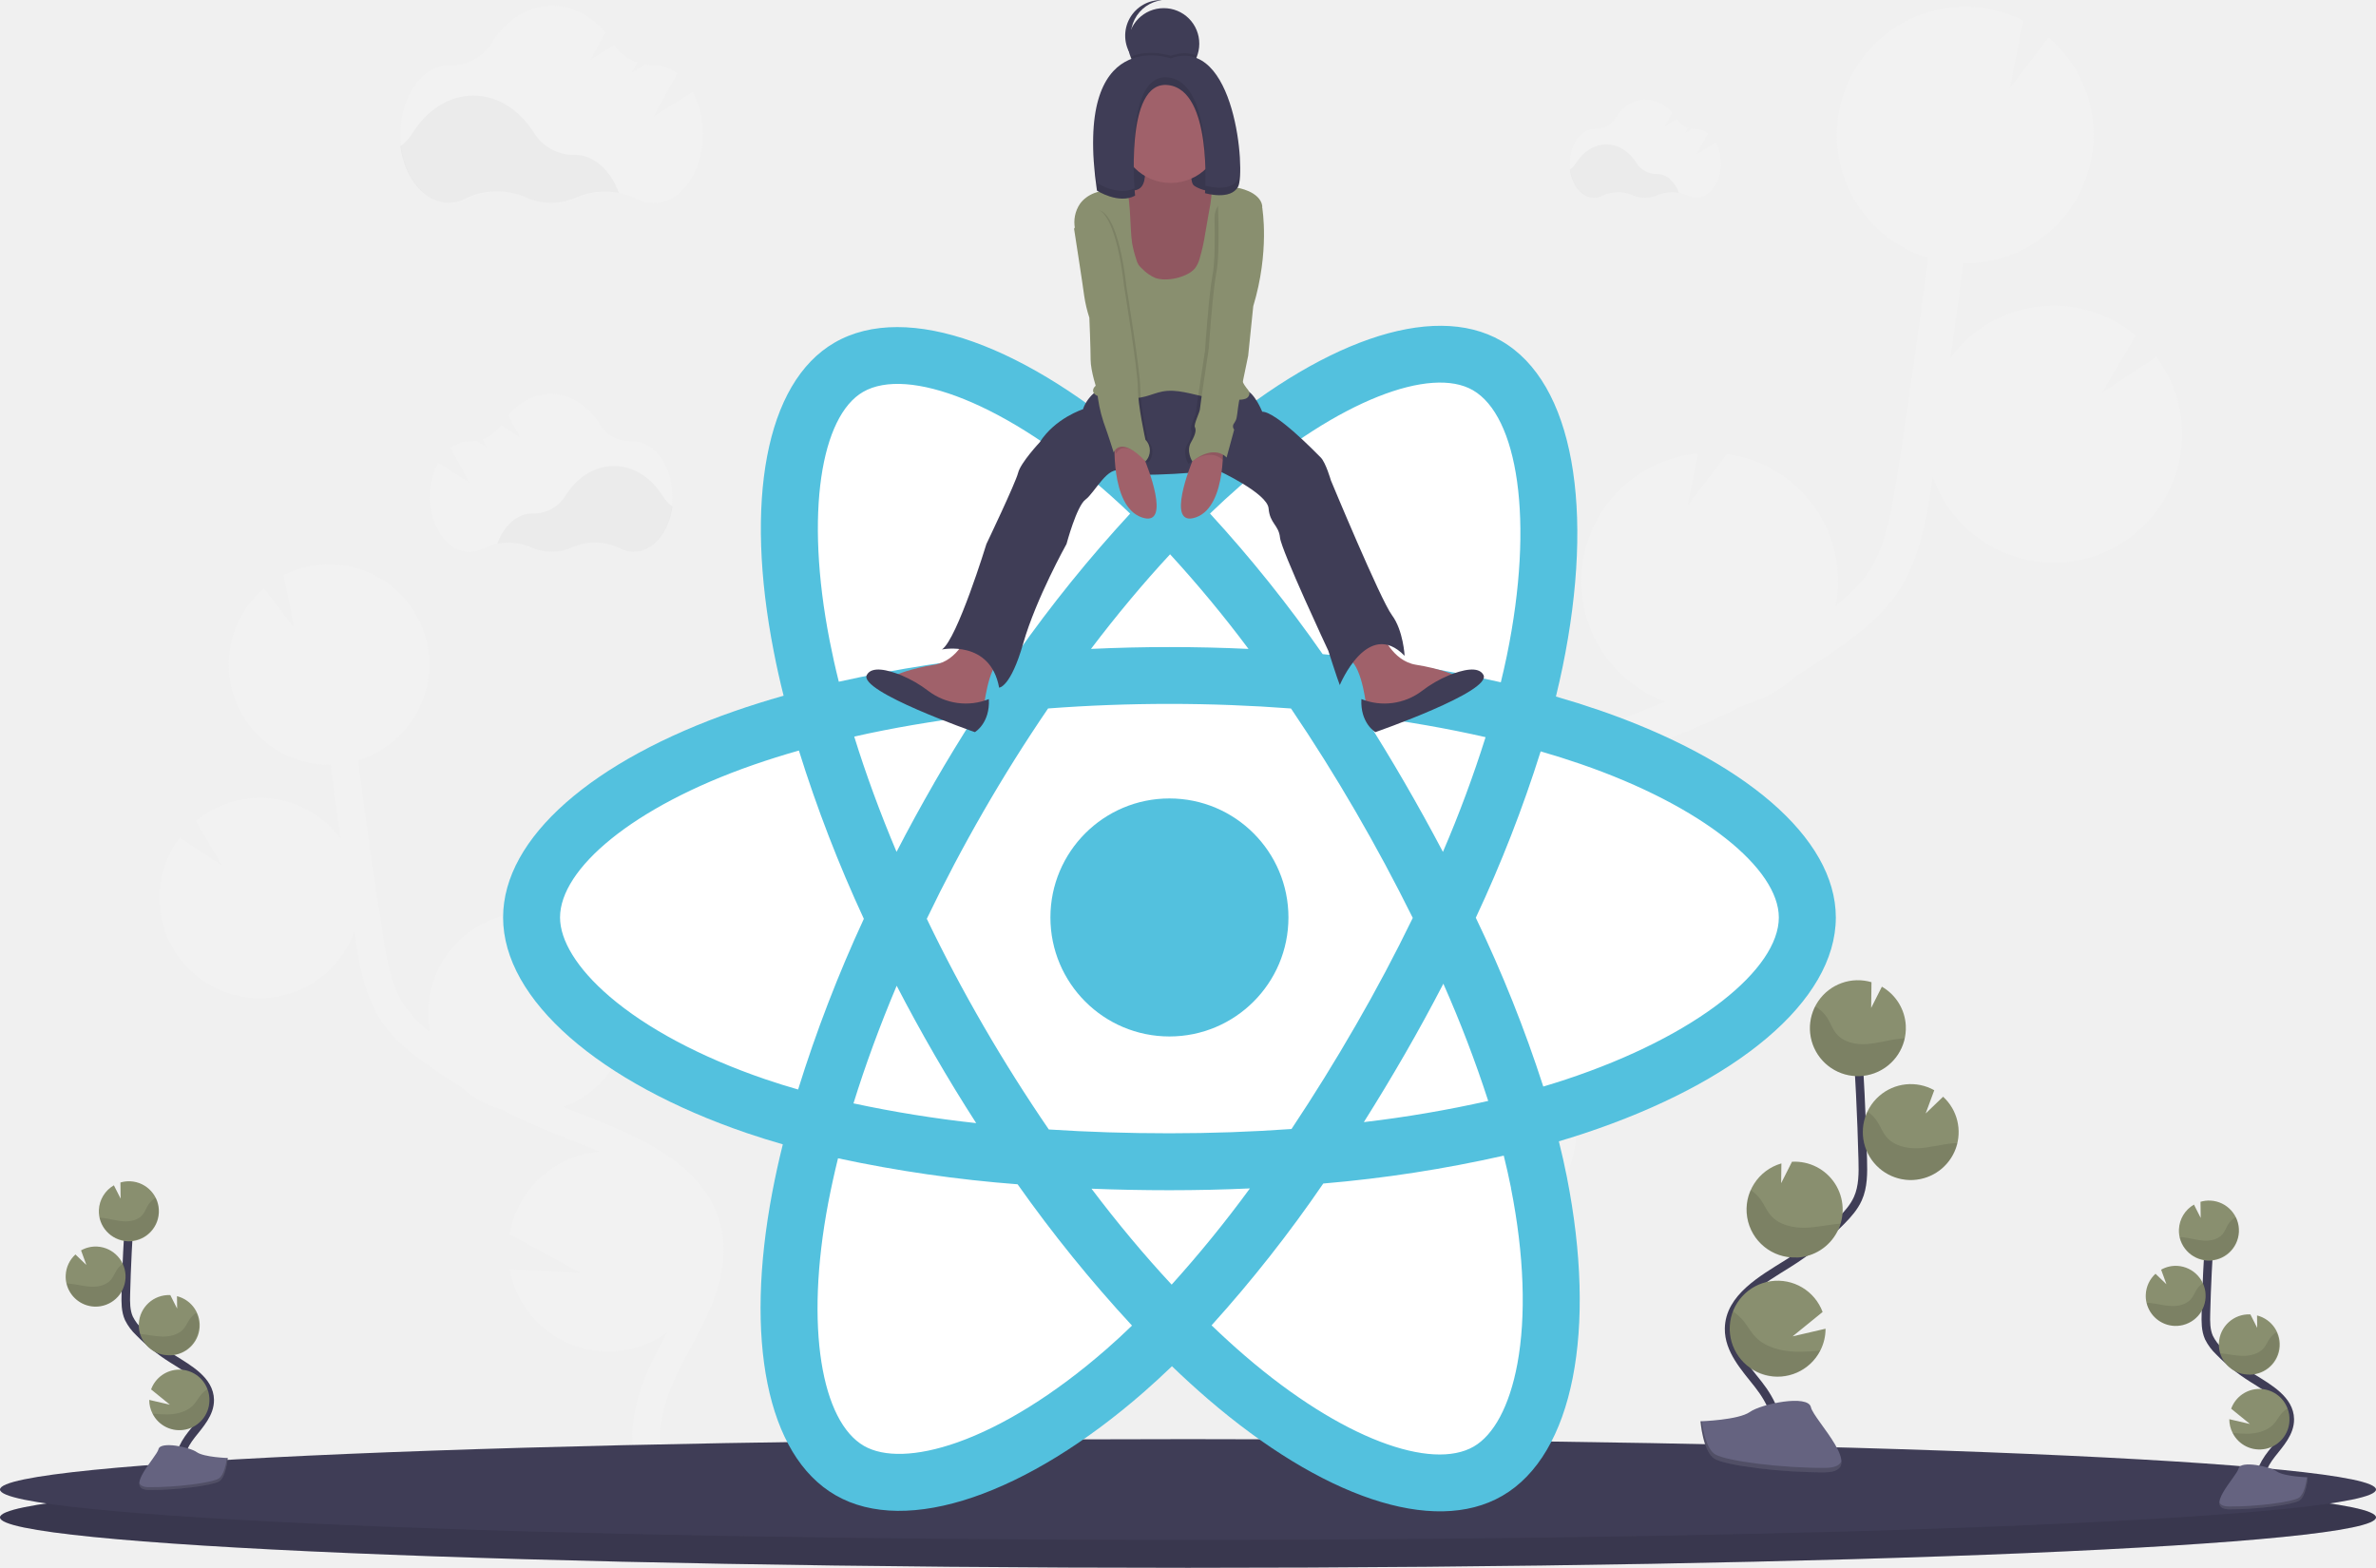
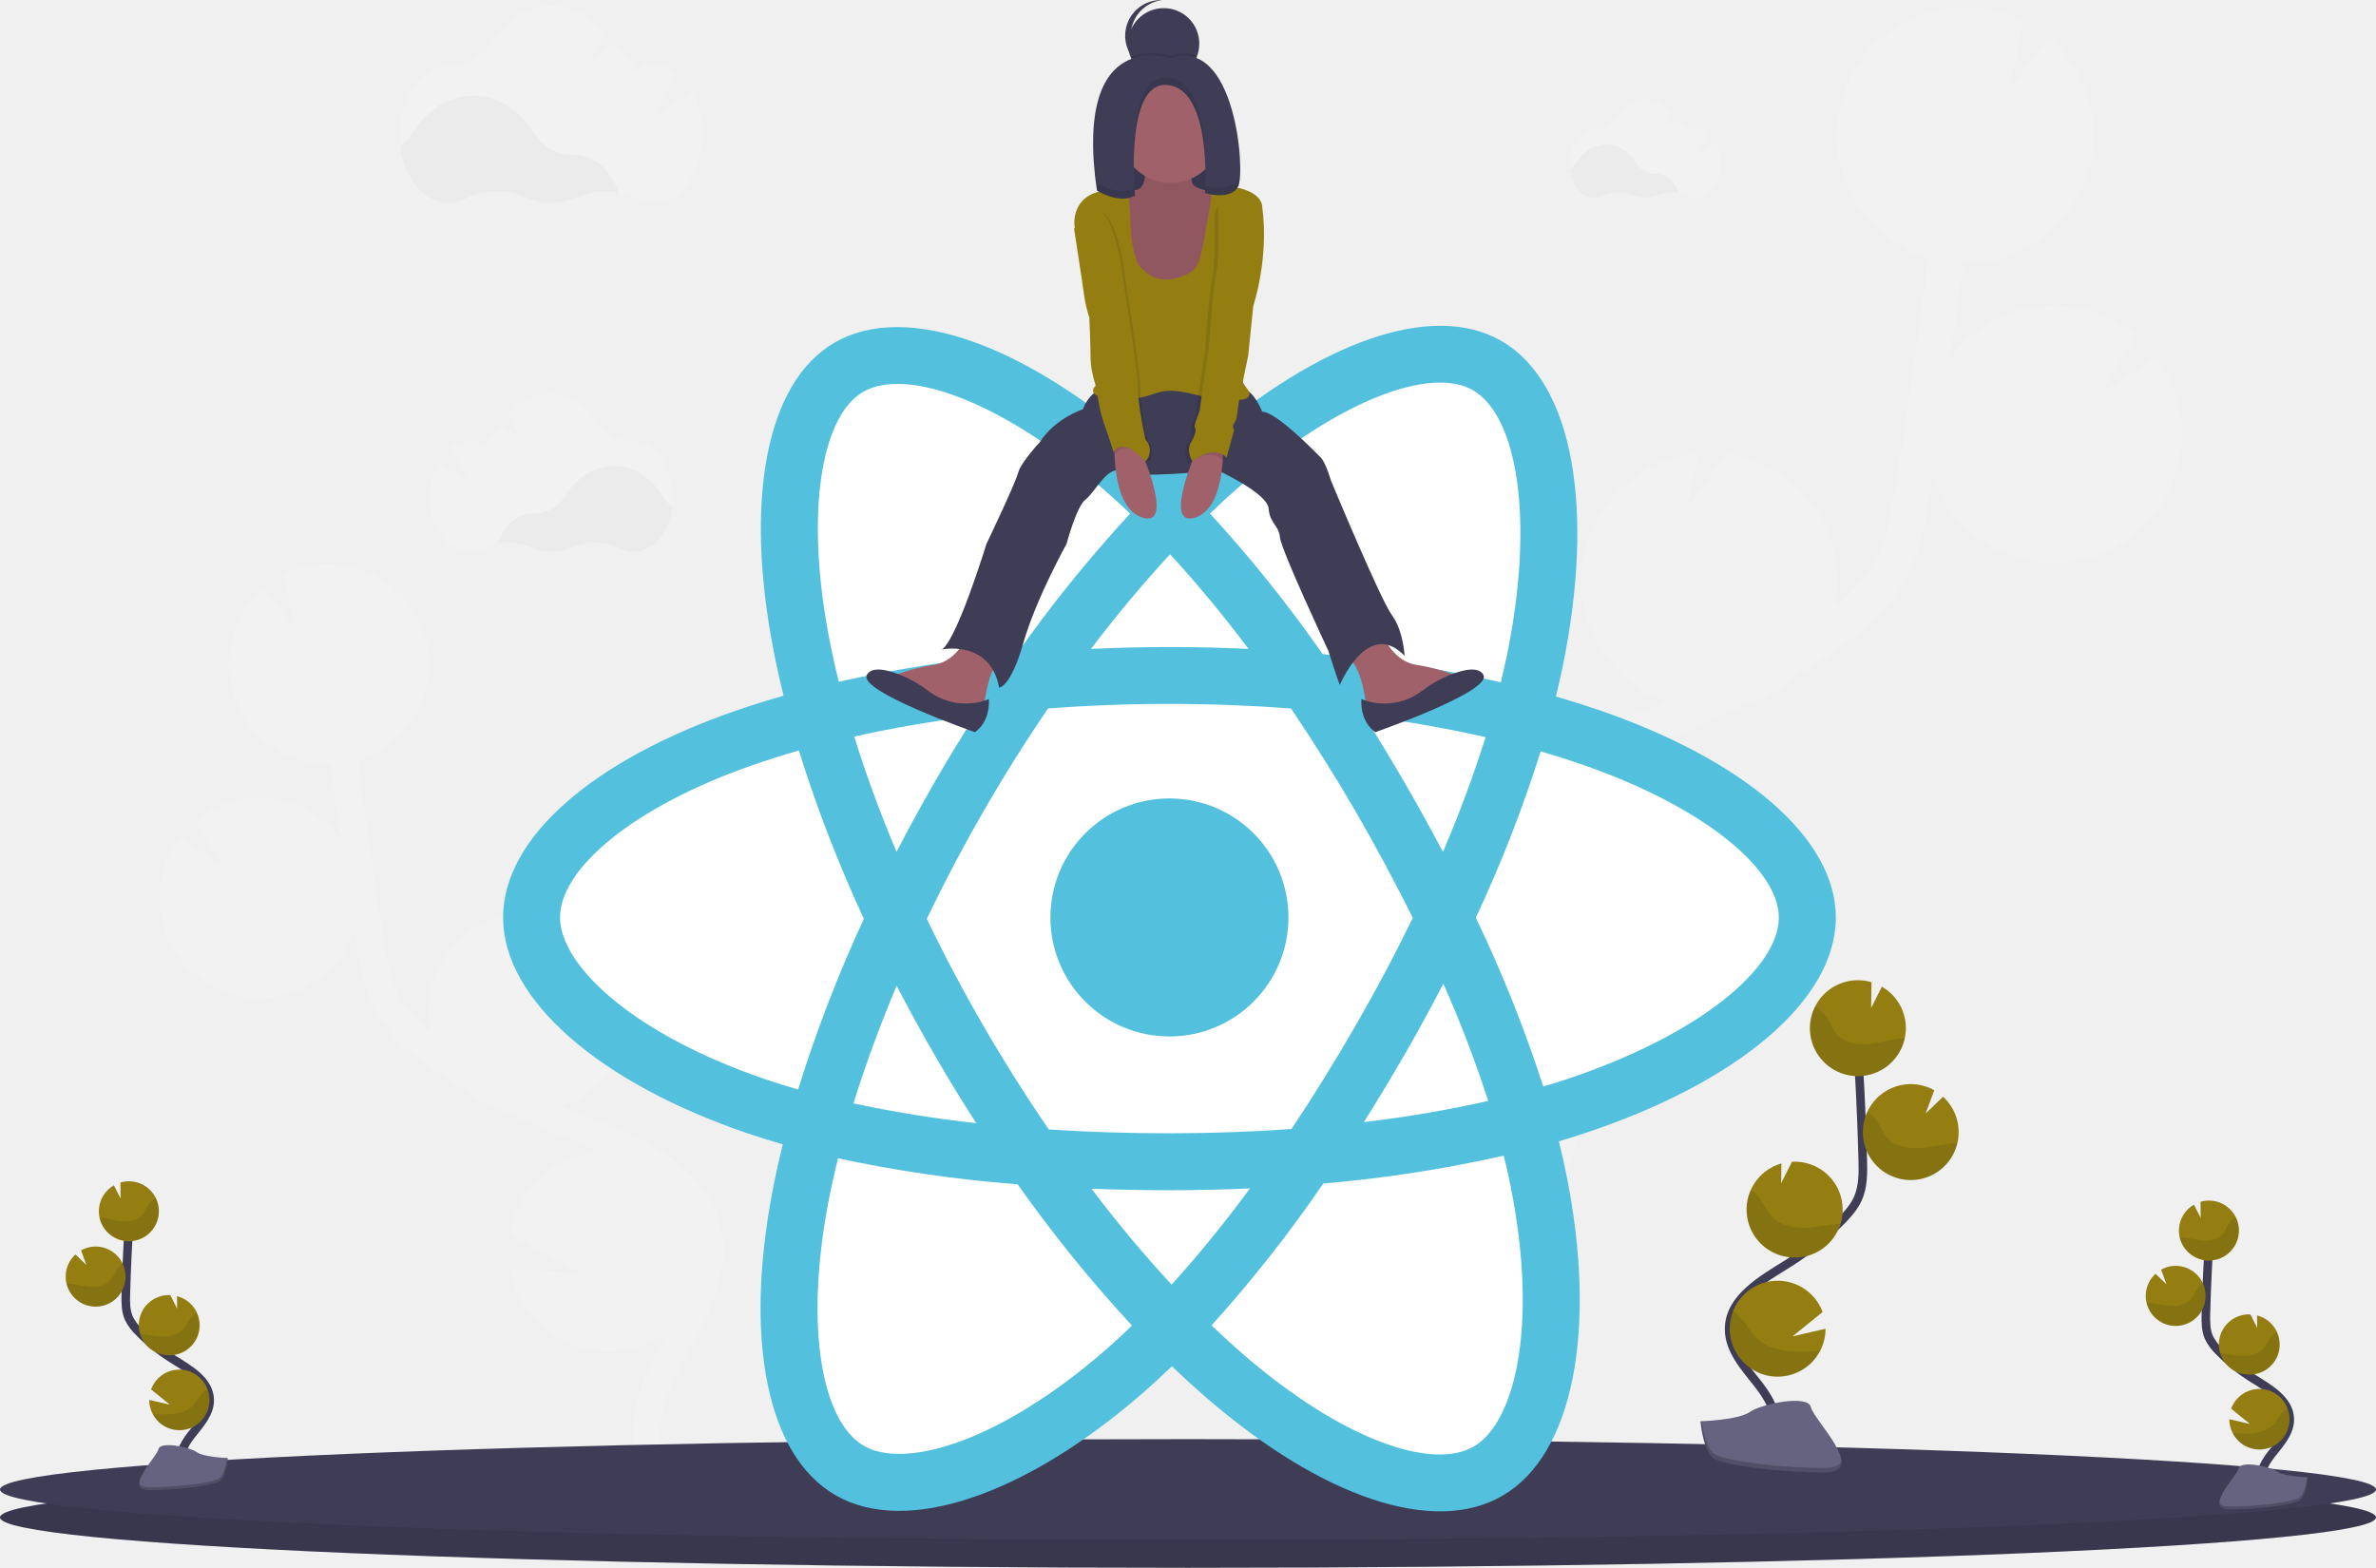
<svg xmlns="http://www.w3.org/2000/svg" data-name="Layer 1" width="1108" height="731.18" viewBox="0 0 1108 731.18">
  <path d="M767.68 330.79l6.89-2.7c.66-.26 1.31-.54 2-.81a59.85 59.85 0 0115.28-115.77l-4.8 24.2 18.22-23.92h.16a59.87 59.87 0 0151.16 67.45c-.15 1.13-.39 2.23-.6 3.34 5.61-4.43 10.87-9.32 14.81-15 8-11.54 10.71-25.76 13.47-43.17 5.47-34.48 10.4-69.34 14.84-104.18a59.83 59.83 0 01-42-65.36c.25-1.82.6-3.59 1-5.34.1-.44.2-.88.31-1.31.43-1.69.91-3.35 1.47-5 .09-.27.21-.52.3-.78.5-1.37 1-2.72 1.65-4 .22-.5.44-1 .67-1.47a57.69 57.69 0 012.22-4.19c.27-.45.56-.88.83-1.33.62-1 1.27-2 1.94-2.93.36-.5.71-1 1.08-1.49l.27-.39a59.81 59.81 0 0174.64-17l-6.24 31.49 18-23.64a59.5 59.5 0 0116.32 68.62h.07c-.17.4-.38.78-.55 1.18-.33.74-.67 1.47-1 2.2-.46.93-1 1.84-1.45 2.74-.38.68-.75 1.36-1.16 2-.59 1-1.23 1.9-1.87 2.83-.38.54-.73 1.1-1.12 1.63-1 1.39-2.12 2.72-3.26 4-.4.45-.83.86-1.25 1.3-.81.86-1.62 1.71-2.48 2.52-.53.5-1.09 1-1.64 1.46-.79.7-1.6 1.38-2.43 2-.59.47-1.19.92-1.79 1.36a77.101 77.101 0 01-4.45 2.96c-1 .61-2.05 1.17-3.1 1.72-.53.27-1 .57-1.59.83-1.58.77-3.2 1.48-4.85 2.11-.31.12-.64.21-.95.32-1.38.5-2.77 1-4.18 1.35-.61.17-1.23.31-1.85.46-1.15.28-2.31.54-3.48.76q-1 .18-2.07.33c-1.15.17-2.31.3-3.48.4-.69.06-1.37.12-2.07.16-1.26.06-2.53.07-3.8.06a2.08 2.08 0 00-.25 0q-2.82 22-5.92 44a59.82 59.82 0 0186.4-10.32l-15.68 26.58 25.21-16.59a59.68 59.68 0 0111.5 44.16 58.76 58.76 0 01-4.5 15.94 59.83 59.83 0 01-111.19-4c-.23 1.48-.45 3-.68 4.46-2.44 15.35-5.47 34.46-16.23 50-7.29 10.56-17.33 18.36-27.09 25.22q-9.52 6.7-19.48 12.77a59.85 59.85 0 01-24.53 13.74q-16 8.19-32.69 14.81l-6.95 2.72c-6.25 2.44-12.65 4.94-19 7.6 1 .09 2 .17 3 .3a59.9 59.9 0 0150.86 49.05l-42.31 23.11 42.18-1.89A59.16 59.16 0 01797 450.13a59.87 59.87 0 01-82.7 11.74l2.1 3.91c1.4 2.58 2.78 5.15 4.12 7.7 18.33 34.74 19.66 64.74 3.75 84.49l-13-10.45c15.49-19.22 3.2-49.77-5.5-66.27-1.32-2.5-2.68-5-4-7.56-11.77-21.83-25.12-46.57-19.77-72.9 8-39.7 51.05-56.5 85.68-70zM269.6 519.01l-5.38-2.11c-.52-.2-1-.43-1.54-.63a46.75 46.75 0 00-11.94-90.42l3.75 18.9-14.22-18.68h-.13a46.76 46.76 0 00-40 52.68c.12.89.31 1.74.47 2.61a55.84 55.84 0 01-11.56-11.73c-6.23-9-8.37-20.12-10.53-33.71-4.23-26.93-8.07-54.15-11.52-81.33a46.72 46.72 0 0032.77-51.05c-.2-1.42-.47-2.8-.79-4.17l-.24-1a48.36 48.36 0 00-1.15-3.88c-.07-.21-.16-.41-.24-.61a48.24 48.24 0 00-1.28-3.15c-.18-.38-.35-.77-.53-1.15-.54-1.11-1.11-2.2-1.73-3.26-.21-.36-.44-.7-.65-1-.49-.78-1-1.55-1.52-2.29-.28-.39-.55-.79-.84-1.17l-.21-.3a46.76 46.76 0 00-58.29-13.32l4.88 24.6-14.07-18.46a46.48 46.48 0 00-12.75 53.59h-.05c.13.31.29.61.43.92.26.58.52 1.15.8 1.72q.54 1.08 1.14 2.13c.29.54.58 1.07.9 1.59.46.75 1 1.48 1.46 2.21.3.42.57.86.88 1.27.8 1.08 1.65 2.12 2.54 3.13.31.35.65.67 1 1 .63.67 1.27 1.33 1.94 2 .41.4.85.77 1.28 1.14q.93.83 1.89 1.59c.46.36.93.71 1.4 1.06.68.49 1.37 1 2.06 1.41.47.31.94.61 1.42.9.79.48 1.6.91 2.42 1.34.42.22.82.45 1.24.66 1.24.6 2.5 1.15 3.79 1.64.24.1.5.16.74.25 1.07.39 2.16.75 3.27 1.06.47.13 1 .24 1.44.35.9.22 1.8.43 2.72.6l1.61.26c.9.13 1.81.23 2.72.31.54.05 1.07.09 1.62.12 1 .05 2 .06 3 .05h.19q2.2 17.22 4.62 34.41a46.71 46.71 0 00-67.48-8.14l12.14 20.64-19.68-12.95a46.57 46.57 0 00-9 34.49 45.8 45.8 0 003.53 12.46 46.73 46.73 0 0086.84-3.12c.18 1.15.35 2.32.53 3.48 1.9 12 4.27 26.92 12.67 39.08 5.7 8.24 13.54 14.33 21.16 19.69q7.44 5.24 15.21 10a46.88 46.88 0 0019.16 10.74c8.32 4.26 16.84 8.14 25.54 11.56l5.42 2.13c4.88 1.9 9.88 3.85 14.81 5.93-.78.07-1.57.13-2.36.24a46.77 46.77 0 00-39.72 38.27l33 18-32.94-1.47a46.78 46.78 0 0073.57 29.2c-.55 1-1.09 2-1.64 3.05-1.09 2-2.17 4-3.22 6-14.31 27.13-15.35 50.57-2.92 66l10.13-8.16c-12.1-15-2.5-38.87 4.3-51.76 1-1.95 2.09-3.92 3.16-5.9 9.19-17 19.61-36.37 15.46-56.94-6.21-30.94-39.86-44.02-66.9-54.6z" fill="#f2f2f2" />
  <ellipse cx="554" cy="707.68" rx="554" ry="23.5" fill="#3f3d56" />
  <ellipse cx="554" cy="707.68" rx="554" ry="23.5" opacity=".1" />
  <ellipse cx="554" cy="694.68" rx="554" ry="23.5" fill="#3f3d56" />
  <path d="M85 686.32c-3-5.51.4-12.26 4.28-17.18s8.61-10 8.51-16.29c-.14-9-9.7-14.31-17.33-19.08a84.78 84.78 0 01-15.56-12.51 23 23 0 01-4.78-6.4c-1.58-3.52-1.53-7.52-1.43-11.38q.5-19.26 1.9-38.48" fill="none" stroke="#3f3d56" stroke-miterlimit="10" stroke-width="4" />
-   <path d="M46.11 564.29a14 14 0 017-11.49l3.14 6.21-.09-7.52a13.86 13.86 0 014.62-.56 14 14 0 11-14.67 13.36zm25.03 95a14 14 0 0026.5-5.76 13.82 13.82 0 00-.91-5.69 14 14 0 00-26.27.15l8.77 7.13-9.64-2.24a13.89 13.89 0 001.55 6.41zm6.93-27.25a14 14 0 004.46-27.54l.07 5.79-3.18-6.29a14.04 14.04 0 00-1.31 28.05zM44 609.37a14.016 14.016 0 001.32-28 13.88 13.88 0 00-7.52 1.78l2.48 6.8-5.11-4.9a14 14 0 00-4.53 9.69 13.33 13.33 0 00.36 3.85 14 14 0 0013 10.78z" fill="#898f6f" />
+   <path d="M46.11 564.29a14 14 0 017-11.49l3.14 6.21-.09-7.52a13.86 13.86 0 014.62-.56 14 14 0 11-14.67 13.36zm25.03 95a14 14 0 0026.5-5.76 13.82 13.82 0 00-.91-5.69 14 14 0 00-26.27.15l8.77 7.13-9.64-2.24a13.89 13.89 0 001.55 6.41zm6.93-27.25a14 14 0 004.46-27.54l.07 5.79-3.18-6.29a14.04 14.04 0 00-1.31 28.05zM44 609.37a14.016 14.016 0 001.32-28 13.88 13.88 0 00-7.52 1.78l2.48 6.8-5.11-4.9a14 14 0 00-4.53 9.69 13.33 13.33 0 00.36 3.85 14 14 0 0013 10.78z" fill="#947e12" />
  <path d="M48 568.03c3.24.36 6.39 1.37 9.64 1.57s6.82-.58 8.88-3.1c1.11-1.37 1.66-3.09 2.59-4.57a10.08 10.08 0 013.54-3.33 14 14 0 11-26.24 9.32c.53.02 1.06.06 1.59.11zm-4 41.34a14 14 0 0013.35-20 10.4 10.4 0 00-2.82 2.83c-1 1.51-1.61 3.25-2.78 4.64-2.19 2.57-5.92 3.41-9.31 3.25s-6.66-1.11-10-1.42c-.47 0-.94-.08-1.41-.09A14 14 0 0044 609.37zm34.07 22.67a14 14 0 0013.47-19.76 11.36 11.36 0 00-3 2.85c-1.09 1.54-1.77 3.31-3 4.73-2.36 2.64-6.34 3.57-9.93 3.48s-6.82-.93-10.28-1.19a14 14 0 0012.74 9.89zm-6.93 27.25a14 14 0 0026.5-5.76 13.82 13.82 0 00-.91-5.69 14 14 0 00-3.08 2.74c-1.34 1.63-2.21 3.47-3.76 5-2.87 2.82-7.5 4-11.62 4.09a62.35 62.35 0 01-7.13-.38z" opacity=".1" />
  <path d="M106.19 679.98s-11.08-.34-14.41-2.72-17-5.22-17.87-1.4-16.65 19-4.14 19.06 29.06-2 32.39-4 4.03-10.94 4.03-10.94z" fill="#656380" />
  <path d="M69.54 693.59c12.51.1 29.06-2 32.4-4 2.53-1.54 3.54-7.09 3.88-9.65h.37s-.7 8.93-4 11-19.89 4.08-32.39 4c-3.61 0-4.86-1.31-4.79-3.22.47 1.13 1.85 1.87 4.53 1.87z" opacity=".2" />
  <path d="M1055 695.32c-3-5.51.4-12.26 4.28-17.18s8.61-10 8.51-16.29c-.14-9-9.7-14.31-17.33-19.08a84.78 84.78 0 01-15.56-12.51 23 23 0 01-4.78-6.4c-1.58-3.52-1.53-7.52-1.43-11.38q.49-19.26 1.9-38.48" fill="none" stroke="#3f3d56" stroke-miterlimit="10" stroke-width="4" />
-   <path d="M1016.11 573.29a14 14 0 017-11.49l3.14 6.21-.09-7.52a13.86 13.86 0 014.62-.56 14 14 0 11-14.68 13.36zm25.03 95a14 14 0 0026.5-5.76 13.82 13.82 0 00-.91-5.69 14 14 0 00-26.27.15l8.77 7.13-9.64-2.24a13.89 13.89 0 001.55 6.41zm6.93-27.25a14 14 0 004.46-27.54l.07 5.79-3.18-6.29a14.04 14.04 0 00-1.31 28.05zM1014 618.37a14.016 14.016 0 001.32-28 13.88 13.88 0 00-7.52 1.78l2.48 6.8-5.11-4.9a14 14 0 00-4.53 9.69 13.33 13.33 0 00.36 3.85 14 14 0 0013 10.78z" fill="#898f6f" />
+   <path d="M1016.11 573.29a14 14 0 017-11.49l3.14 6.21-.09-7.52a13.86 13.86 0 014.62-.56 14 14 0 11-14.68 13.36zm25.03 95a14 14 0 0026.5-5.76 13.82 13.82 0 00-.91-5.69 14 14 0 00-26.27.15l8.77 7.13-9.64-2.24a13.89 13.89 0 001.55 6.41zm6.93-27.25a14 14 0 004.46-27.54l.07 5.79-3.18-6.29a14.04 14.04 0 00-1.31 28.05zM1014 618.37a14.016 14.016 0 001.32-28 13.88 13.88 0 00-7.52 1.78l2.48 6.8-5.11-4.9a14 14 0 00-4.53 9.69 13.33 13.33 0 00.36 3.85 14 14 0 0013 10.78z" fill="#947e12" />
  <path d="M1018 577.03c3.24.36 6.39 1.37 9.64 1.57s6.82-.58 8.88-3.1c1.11-1.37 1.66-3.09 2.59-4.57a10.08 10.08 0 013.54-3.33 14 14 0 11-26.24 9.32c.53.02 1.06.06 1.59.11zm-4 41.34a14 14 0 0013.35-20 10.4 10.4 0 00-2.82 2.83c-1 1.51-1.61 3.25-2.78 4.64-2.19 2.57-5.92 3.41-9.31 3.25s-6.66-1.11-10-1.42c-.47 0-.94-.08-1.41-.09a14 14 0 0012.97 10.79zm34.07 22.67a14 14 0 0013.47-19.76 11.36 11.36 0 00-3 2.85c-1.09 1.54-1.77 3.31-3 4.73-2.36 2.64-6.34 3.57-9.93 3.48s-6.82-.93-10.28-1.19a14 14 0 0012.74 9.89zm-6.93 27.25a14 14 0 0026.5-5.76 13.82 13.82 0 00-.91-5.69 14 14 0 00-3.08 2.74c-1.34 1.63-2.21 3.47-3.76 5-2.87 2.82-7.5 4-11.62 4.09a62.35 62.35 0 01-7.13-.38z" opacity=".1" />
  <path d="M1076.19 688.98s-11.08-.34-14.41-2.72-17-5.22-17.87-1.4-16.65 19-4.14 19.06 29.06-2 32.39-4 4.03-10.94 4.03-10.94z" fill="#656380" />
  <path d="M1039.54 702.59c12.51.1 29.06-2 32.4-4 2.53-1.54 3.54-7.09 3.88-9.65h.37s-.7 8.93-4 11-19.89 4.08-32.39 4c-3.61 0-4.86-1.31-4.79-3.22.47 1.13 1.85 1.87 4.53 1.87z" opacity=".2" />
  <path d="M745.57 331.15q-9.92-3.4-20-6.3 1.66-6.79 3.09-13.65c15.14-73.51 5.24-132.73-28.57-152.22-32.42-18.7-85.44.8-139 47.39q-7.92 6.92-15.47 14.2-5.07-4.85-10.3-9.51c-56.11-49.83-112.32-70.82-146.14-51.27-32.39 18.75-42 74.42-28.35 144.09q2 10.35 4.59 20.58c-7.95 2.26-15.64 4.67-23 7.24-65.79 22.89-107.81 58.89-107.81 96.18 0 38.51 45.11 77.14 113.64 100.56q8.34 2.83 16.8 5.26-2.74 11-4.88 22.18c-13 68.46-2.84 122.82 29.46 141.45 33.37 19.26 89.37-.54 143.89-48.2 4.31-3.77 8.63-7.77 13-11.95q8.18 7.89 16.79 15.32c52.82 45.45 105 63.81 137.26 45.12 33.33-19.29 44.16-77.69 30.1-148.73q-1.6-8.14-3.73-16.61 5.91-1.74 11.56-3.61c71.24-23.6 117.6-61.76 117.6-100.79 0-37.43-43.38-73.62-110.5-96.73z" fill="#53c1de" />
  <path d="M730.12 503.47c-3.4 1.13-6.88 2.21-10.44 3.27a621.6 621.6 0 00-31.47-78.73 623.06 623.06 0 0030.25-77.58c6.35 1.84 12.53 3.78 18.47 5.83 57.51 19.79 92.59 49.06 92.59 71.62 0 24-37.89 55.21-99.4 75.59zm-25.52 50.58c6.22 31.41 7.1 59.81 3 82-3.7 19.95-11.14 33.25-20.34 38.58-19.59 11.33-61.47-3.4-106.64-42.27q-7.77-6.69-15.63-14.25a624.23 624.23 0 0052.09-66.14 620.2 620.2 0 0084.17-13q1.9 7.68 3.37 15zM446.48 672.69c-19.14 6.76-34.38 6.95-43.59 1.64-19.6-11.31-27.75-55-16.63-113.5q2-10.37 4.53-20.63a625.79 625.79 0 0083.75 12.13 645.09 645.09 0 0053.35 65.9q-5.79 5.61-11.84 10.91c-24.11 21.08-48.28 36-69.57 43.55zm-89.64-169.37c-30.31-10.36-55.33-23.82-72.49-38.5-15.41-13.2-23.19-26.31-23.19-36.94 0-22.63 33.74-51.5 90-71.11q10.6-3.69 21.39-6.73a637.08 637.08 0 0030.29 78.48 646.29 646.29 0 00-30.66 79.6q-7.74-2.21-15.34-4.8zm30.05-204.54c-11.68-59.69-3.93-104.72 15.59-116 20.79-12 66.76 5.12 115.22 48.15 3.1 2.75 6.21 5.63 9.32 8.6a635.89 635.89 0 00-52.93 65.52 648.42 648.42 0 00-82.93 12.89q-2.39-9.52-4.27-19.15zM655 364.97q-9.11-15.74-18.89-31.08c19.83 2.51 38.82 5.83 56.66 9.91a565.54 565.54 0 01-19.89 53.51q-8.61-16.35-17.88-32.34zM545.64 258.5a569.3 569.3 0 0136.57 44.14q-36.71-1.73-73.45 0c12.07-15.92 24.44-30.72 36.88-44.13zm-110 106.65q-9.15 15.87-17.55 32.14c-7.73-18.33-14.34-36.36-19.74-53.77 17.73-4 36.64-7.21 56.34-9.68q-9.92 15.44-19.07 31.31zm19.61 158.65a564.64 564.64 0 01-57.25-9.21c5.49-17.71 12.25-36.13 20.15-54.86q8.43 16.29 17.61 32.16 9.34 16.19 19.47 31.91zm91.14 75.33c-12.6-13.54-25.15-28.54-37.39-44.75q17.85.71 36.36.71 19 0 37.51-.84a563.94 563.94 0 01-36.5 44.88zm126.69-140.35A562.82 562.82 0 01694 513.44a561.35 561.35 0 01-58 9.89q9.85-15.63 19.08-31.63 9.38-16.26 18-32.92zm-41 19.66q-14.12 24.52-29.81 48.1c-18.44 1.32-37.49 2-56.91 2s-38.15-.6-56.27-1.78q-16.09-23.5-30.39-48.17t-26.51-50.08q12.27-25.53 26.43-50.1 14.14-24.56 30.13-48c18.49-1.4 37.43-2.13 56.59-2.13s38.22.74 56.69 2.14q15.81 23.37 30 47.81t26.79 49.87q-12.45 25.62-26.71 50.3zm54.77-296.46c20.81 12 28.9 60.4 15.83 123.87q-1.29 6.19-2.8 12.35a635.74 635.74 0 00-83.09-13.13 625.16 625.16 0 00-52.53-65.56q7-6.74 14.29-13.11c45.88-39.93 88.76-55.69 108.3-44.42z" fill="#fff" />
  <path d="M545.34 372.38a55.5 55.5 0 11-55.5 55.5 55.49 55.49 0 0155.5-55.5" fill="#53c1de" />
  <path d="M559.26 20.4a16.6 16.6 0 11-16.6-16.6 16.52 16.52 0 0116.6 16.6z" fill="#3f3d56" />
  <path d="M529.4 24.59A16.62 16.62 0 01541.89.05a16.6 16.6 0 101.41 33.07 16.6 16.6 0 01-13.9-8.53zm-7.49 18.93h44.47v69.37h-44.47z" fill="#3f3d56" />
  <path opacity=".1" d="M521.91 43.52h44.47v69.37h-44.47z" />
  <path d="M451.66 295.2s-4.75 13.05-16 14.83-17.79 4.74-17.79 4.74l26.68 17.19 14.23-1.78s1.78-18.38 7.71-22.53-14.83-12.45-14.83-12.45zm192.68 0s4.75 13.05 16 14.83 17.79 4.74 17.79 4.74l-26.68 17.19-14.23-1.78s-1.78-18.38-7.71-22.53 14.83-12.45 14.83-12.45z" fill="#a0616a" />
  <path d="M514.5 180.18s-7.11 3.56-9.48 10.68c0 0-13 4.15-20.16 15.41 0 0-8.9 9.49-10.08 14.23S460 253.7 460 253.7s-13.64 44.47-20.75 49.21c0 0 22.53-4.74 26.68 17.79 0 0 5.33 0 11.26-20.75s20.16-46.25 20.16-46.25 4.74-17.78 8.89-20.75 10.67-16.6 16.6-13 45.06-.6 45.06-.6 23.1 10.64 23.68 17.75 4.74 7.71 5.33 13.64 22.53 52.76 22.53 52.76 4.15 13 5.34 16c0 0 13-31.42 30.24-13.63 0 0-.6-11.86-5.93-19s-28.46-62.84-28.46-62.84-2.37-8.3-4.74-10.67-20.76-21.35-27.28-21.35c0 0-3.55-8.89-7.7-10.08zm-53.36 145.85a28.89 28.89 0 01-28.22-3.79 56.37 56.37 0 00-12.59-7.3c-6.29-2.54-13.81-4.42-16.1-.17-4.15 7.71 50.39 26.68 50.39 26.68s7.12-4.15 6.52-15.42zm173.72 0a28.89 28.89 0 0028.22-3.79 56.37 56.37 0 0112.59-7.3c6.29-2.54 13.81-4.42 16.1-.17 4.15 7.71-50.39 26.68-50.39 26.68s-7.12-4.15-6.52-15.42z" fill="#3f3d56" />
  <path d="M533.88 82.67c-.22 2.06-.9 4.29-2.66 5.38-1.44.9-3.26.83-4.92 1.17a11.46 11.46 0 00-7.82 6.77 17.51 17.51 0 00-.75 10.55 39.22 39.22 0 001.52 5.06c1.74 4.92 3.84 9.8 7.09 13.89a59 59 0 009.3 8.77c2.11 1.72 4.29 3.47 6.89 4.28a21.75 21.75 0 005.4.72c2.25.1 4.65.17 6.6-.95 3-1.73 3.89-5.55 5.52-8.62 1.38-2.6 3.44-4.81 4.73-7.46a29.49 29.49 0 002-6.52l2.77-12.3c1-4.47 1.92-9.51-.59-13.34a2.28 2.28 0 00-.74-.77 2.79 2.79 0 00-1.52-.15 16.44 16.44 0 01-9.15-2.09 3.93 3.93 0 01-1.15-.9 4.72 4.72 0 01-.7-2.12 22.2 22.2 0 00-1.28-4.45 3 3 0 00-.87-1.34 3.15 3.15 0 00-1.41-.47 114.47 114.47 0 00-12.93-1.35c-1.42-.07-3.56-.64-4.54.62s-.67 4.12-.79 5.62z" fill="#a0616a" />
  <path d="M533.88 82.67c-.22 2.06-.9 4.29-2.66 5.38-1.44.9-3.26.83-4.92 1.17a11.46 11.46 0 00-7.82 6.77 17.51 17.51 0 00-.75 10.55 39.22 39.22 0 001.52 5.06c1.74 4.92 3.84 9.8 7.09 13.89a59 59 0 009.3 8.77c2.11 1.72 4.29 3.47 6.89 4.28a21.75 21.75 0 005.4.72c2.25.1 4.65.17 6.6-.95 3-1.73 3.89-5.55 5.52-8.62 1.38-2.6 3.44-4.81 4.73-7.46a29.49 29.49 0 002-6.52l2.77-12.3c1-4.47 1.92-9.51-.59-13.34a2.28 2.28 0 00-.74-.77 2.79 2.79 0 00-1.52-.15 16.44 16.44 0 01-9.15-2.09 3.93 3.93 0 01-1.15-.9 4.72 4.72 0 01-.7-2.12 22.2 22.2 0 00-1.28-4.45 3 3 0 00-.87-1.34 3.15 3.15 0 00-1.41-.47 114.47 114.47 0 00-12.93-1.35c-1.42-.07-3.56-.64-4.54.62s-.67 4.12-.79 5.62z" opacity=".1" />
-   <path d="M525.85 89.74a26.93 26.93 0 00-7.13-1.12c-5.72-.14-11.84 1.83-15.14 6.5a15.34 15.34 0 00-2.29 11.47 23.57 23.57 0 005.2 10.66 32 32 0 014 5.24c1.58 3 1.63 6.59 2.06 10 1 8.12 4.46 15.75 5.83 23.82s.19 17.42-6.18 22.55c-1.07.86-2.37 1.77-2.46 3.14-.14 2.19 2.71 3.12 4.9 3.33 6.55.62 13.27 1.23 19.63-.46 2.63-.7 5.17-1.79 7.85-2.29 6.8-1.27 13.64 1.34 20.45 2.59a90.61 90.61 0 0014.91 1.21 7.94 7.94 0 003.43-.45 2.75 2.75 0 001.74-2.74 4.76 4.76 0 00-1.18-2c-3.44-4.25-4.49-9.9-5.43-15.29l-3.15-18.11c-1.69-9.68-3.26-20.2 1.32-28.89 3.29-6.25 9.36-10.65 12.83-16.8a9.84 9.84 0 001.55-6.28c-.52-3.09-3.31-5.3-6.17-6.59a23.21 23.21 0 00-17.42-.64c.1 4.33-1 8.71-1.71 13l-1.21 7a88.83 88.83 0 01-2.71 12.2 12.85 12.85 0 01-2.17 4.42 11.43 11.43 0 01-3.83 2.79 22.83 22.83 0 01-10.14 2.32 13.54 13.54 0 01-4.48-.69 19 19 0 01-6.17-4.34 10.11 10.11 0 01-1.63-1.77 9.93 9.93 0 01-1.11-2.67 55.42 55.42 0 01-1.91-7.48c-.3-1.94-.4-3.91-.54-5.87-.39-5.79-.39-12.19-1.54-17.76z" fill="#898f6f" />
+   <path d="M525.85 89.74a26.93 26.93 0 00-7.13-1.12c-5.72-.14-11.84 1.83-15.14 6.5a15.34 15.34 0 00-2.29 11.47 23.57 23.57 0 005.2 10.66 32 32 0 014 5.24c1.58 3 1.63 6.59 2.06 10 1 8.12 4.46 15.75 5.83 23.82s.19 17.42-6.18 22.55c-1.07.86-2.37 1.77-2.46 3.14-.14 2.19 2.71 3.12 4.9 3.33 6.55.62 13.27 1.23 19.63-.46 2.63-.7 5.17-1.79 7.85-2.29 6.8-1.27 13.64 1.34 20.45 2.59a90.61 90.61 0 0014.91 1.21 7.94 7.94 0 003.43-.45 2.75 2.75 0 001.74-2.74 4.76 4.76 0 00-1.18-2c-3.44-4.25-4.49-9.9-5.43-15.29l-3.15-18.11c-1.69-9.68-3.26-20.2 1.32-28.89 3.29-6.25 9.36-10.65 12.83-16.8a9.84 9.84 0 001.55-6.28c-.52-3.09-3.31-5.3-6.17-6.59a23.21 23.21 0 00-17.42-.64c.1 4.33-1 8.71-1.71 13l-1.21 7a88.83 88.83 0 01-2.71 12.2 12.85 12.85 0 01-2.17 4.42 11.43 11.43 0 01-3.83 2.79 22.83 22.83 0 01-10.14 2.32 13.54 13.54 0 01-4.48-.69 19 19 0 01-6.17-4.34 10.11 10.11 0 01-1.63-1.77 9.93 9.93 0 01-1.11-2.67 55.42 55.42 0 01-1.91-7.48c-.3-1.94-.4-3.91-.54-5.87-.39-5.79-.39-12.19-1.54-17.76z" fill="#947e12" />
  <path d="M519.84 204.49s-2.37 31.43 12.45 36.76 1.78-26.09 1.78-26.09l-4.75-9.48zm50.39 0s2.37 31.43-12.45 36.76-1.78-26.09-1.78-26.09l4.75-9.48z" fill="#a0616a" />
  <path d="M506.79 99.59l-4.74 7.71s4.15 26.68 4.74 31.42a62.2 62.2 0 002.38 10.08s.59 14.23.59 19.57 3 14.23 3 14.23a64.82 64.82 0 003 14.82c2.37 6.52 4.74 14.23 4.74 14.23s3-8.3 14.82 4.15a7.18 7.18 0 000-10.08s-3.55-16-3.55-24.31-6.53-48-6.53-48-4.24-45.12-18.45-33.82z" opacity=".1" />
-   <path d="M505.61 98.96l-4.74 7.71s4.15 26.68 4.74 31.42a61.84 61.84 0 002.39 10.08s.59 14.23.59 19.56 3 14.23 3 14.23a64.53 64.53 0 003 14.82c2.37 6.53 4.75 14.23 4.75 14.23s3-8.3 14.82 4.15a7.18 7.18 0 000-10.07s-3.56-16-3.56-24.31-6.52-48-6.52-48-4.24-45.09-18.47-33.82z" fill="#898f6f" />
+   <path d="M505.61 98.96l-4.74 7.71s4.15 26.68 4.74 31.42a61.84 61.84 0 002.39 10.08s.59 14.23.59 19.56 3 14.23 3 14.23a64.53 64.53 0 003 14.82c2.37 6.53 4.75 14.23 4.75 14.23s3-8.3 14.82 4.15a7.18 7.18 0 000-10.07s-3.56-16-3.56-24.31-6.52-48-6.52-48-4.24-45.09-18.47-33.82z" fill="#947e12" />
  <path d="M583.87 94.81l3 3.53s3.49 20.18-4.22 45.68l-2.37 23.12s-4.15 19.57-4.74 24.31-.59 5.33-1.78 7.11a2.29 2.29 0 000 3l-3.56 13s-5.33-6.52-16 1.78c0 0-3-4.74-.6-8.89s2.37-5.93 1.78-7.12 2.37-7.11 2.37-8.3 4.18-28.44 4.18-28.44 1.78-26.68 3.56-35.57c1.09-5.47 1.07-17.66.88-26.24-.19-8.94 10.63-13.78 17-7.5.15.16.33.31.5.53z" opacity=".1" />
-   <path d="M585.65 93.59l3 3.53s3.49 20.19-4.22 45.68l-2.37 23.12s-4.15 19.57-4.74 24.31-.6 5.34-1.78 7.12a2.28 2.28 0 000 3L572 213.39s-5.33-6.53-16 1.77c0 0-3-4.74-.59-8.89s2.37-5.93 1.78-7.11 2.37-7.12 2.37-8.3 4.15-28.46 4.15-28.46 1.78-26.68 3.56-35.58.59-35.57.59-35.57 9.49-6.52 17.79 2.34z" fill="#898f6f" />
+   <path d="M585.65 93.59l3 3.53s3.49 20.19-4.22 45.68l-2.37 23.12s-4.15 19.57-4.74 24.31-.6 5.34-1.78 7.12a2.28 2.28 0 000 3L572 213.39s-5.33-6.53-16 1.77c0 0-3-4.74-.59-8.89s2.37-5.93 1.78-7.11 2.37-7.12 2.37-8.3 4.15-28.46 4.15-28.46 1.78-26.68 3.56-35.58.59-35.57.59-35.57 9.49-6.52 17.79 2.34z" fill="#947e12" />
  <circle cx="545.92" cy="61.61" r="23.72" fill="#a0616a" />
  <path d="M558.29 26a16.6 16.6 0 01-31.09.44c9.26-3.73 18.72-.41 18.72-.41 4.73-1.66 8.83-1.51 12.37-.03z" opacity=".1" />
  <path d="M545.92 27.22s-45.65-16-34.38 61.66c0 0 10.08 6.52 17.78 2.37 0 0-5.33-53.95 15.42-51.58s17.19 50.4 17.19 50.4 11.86 3.55 15.42-3-1.19-70.48-31.43-59.85z" fill="#3f3d56" />
  <path d="M544.74 36.11c-14.24-1.62-16.2 23.27-16 39.05.17-15.69 2.81-37 16-35.49 14.81 1.69 17.24 26.66 17.41 40.8.17-12.98-1.25-42.51-17.41-44.36zm-33.2 49.21a159.38 159.38 0 01-1.77-20.53 152.12 152.12 0 001.77 24.09s10.08 6.52 17.78 2.37c0 0-.12-1.28-.26-3.43-7.67 3.87-17.52-2.5-17.52-2.5zm65.81-1.73c-3.32 6.08-13.83 3.41-15.25 3-.07 2.2-.17 3.52-.17 3.52s11.86 3.55 15.42-3c.73-1.34 1.11-5.13 1-10.2-.1 3.25-.45 5.68-1 6.68z" opacity=".1" />
  <path d="M826.73 672.96c4.74-8.78-.64-19.54-6.82-27.37s-13.73-16-13.57-26c.23-14.35 15.45-22.81 27.62-30.42a134.77 134.77 0 0024.79-19.93c3-3.05 5.87-6.31 7.62-10.21 2.52-5.6 2.45-12 2.29-18.12q-.79-30.71-3-61.34" fill="none" stroke="#3f3d56" stroke-miterlimit="10" stroke-width="4" />
-   <path d="M888.74 478.49a22.31 22.31 0 00-11.16-18.32l-5 9.9.15-12a22.37 22.37 0 1016 20.41zm-39.88 151.39a22.36 22.36 0 111.08-18l-14 11.37 15.37-3.57a22.25 22.25 0 01-2.45 10.2zm-11.05-43.43a22.37 22.37 0 01-7.09-43.86l-.12 9.22 5.06-10h.06a22.37 22.37 0 112.09 44.69zm54.3-36.13a22.37 22.37 0 119.89-41.86l-4 10.83 8.13-7.8a22.37 22.37 0 01-14.07 38.83z" fill="#898f6f" />
+   <path d="M888.74 478.49a22.31 22.31 0 00-11.16-18.32l-5 9.9.15-12a22.37 22.37 0 1016 20.41zm-39.88 151.39a22.36 22.36 0 111.08-18l-14 11.37 15.37-3.57a22.25 22.25 0 01-2.45 10.2zm-11.05-43.43a22.37 22.37 0 01-7.09-43.86l-.12 9.22 5.06-10h.06a22.37 22.37 0 112.09 44.69zm54.3-36.13a22.37 22.37 0 119.89-41.86l-4 10.83 8.13-7.8a22.37 22.37 0 01-14.07 38.83z" fill="#947e12" />
  <path d="M885.74 484.45c-5.17.57-10.19 2.18-15.37 2.5s-10.87-.92-14.14-5c-1.77-2.17-2.65-4.91-4.14-7.28a16 16 0 00-5.63-5.3 22.37 22.37 0 1041.81 14.84c-.85.09-1.69.15-2.53.24zm6.37 65.87a22.39 22.39 0 01-21.28-31.91 16.37 16.37 0 014.5 4.51c1.59 2.4 2.56 5.18 4.43 7.39 3.48 4.09 9.44 5.43 14.84 5.19s10.6-1.78 16-2.28c.75-.06 1.5-.11 2.26-.13a22.37 22.37 0 01-20.75 17.23zm-54.3 36.13a22.37 22.37 0 01-21.46-31.49 17.83 17.83 0 014.73 4.55c1.74 2.45 2.82 5.27 4.86 7.54 3.77 4.2 10.11 5.68 15.83 5.54 5.54-.12 10.87-1.48 16.38-1.9a22.36 22.36 0 01-20.34 15.76zm11.05 43.43a22.37 22.37 0 01-40.78-18.29 22.27 22.27 0 014.91 4.38c2.13 2.59 3.53 5.53 6 7.94 4.57 4.49 11.95 6.34 18.52 6.51a97.1 97.1 0 0011.35-.54z" opacity=".1" />
  <path d="M793 662.85s17.65-.54 23-4.33 27.16-8.31 28.48-2.24 26.53 30.22 6.6 30.38-46.31-3.1-51.62-6.34-6.46-17.47-6.46-17.47z" fill="#656380" />
  <path d="M851.4 684.59c-19.93.16-46.31-3.11-51.62-6.34-4-2.47-5.65-11.3-6.19-15.38H793s1.12 14.24 6.43 17.47 31.69 6.5 51.62 6.34c5.75 0 7.74-2.09 7.63-5.12-.8 1.81-2.99 2.95-7.28 3.03z" opacity=".2" />
  <path d="M323 42.86l-18.25 11.57 11.08-20.15a18 18 0 00-11-3.94h-.3a21.58 21.58 0 01-3.78-.28l-6.19 3.92 2.65-4.82a22.06 22.06 0 01-10.82-8.21l-11.07 7 7-12.72c-6.48-7.77-15.2-12.54-24.81-12.54-11.51 0-21.76 6.85-28.38 17.52a21.24 21.24 0 01-18.76 10.12h-.62c-12.71 0-23 14.41-23 32.19s10.3 32.18 23 32.18a17.2 17.2 0 008-2c8.29-4.31 19.17-4.39 27.85-.54a29 29 0 0023.68.05c8.62-3.77 19.37-3.69 27.61.54a17.23 17.23 0 007.93 2c12.71 0 23-14.41 23-32.18A40.86 40.86 0 00323 42.86z" fill="#f2f2f2" />
  <path d="M288.59 89.95a34 34 0 00-19.72 2.14 29 29 0 01-23.67-.05c-8.69-3.85-19.57-3.77-27.86.54a17.2 17.2 0 01-8 2c-11.29 0-20.68-11.38-22.64-26.38a21.58 21.58 0 005.64-6.08c6.66-10.66 16.87-17.53 28.38-17.53s21.64 6.77 28.26 17.32a21.79 21.79 0 0018.76 10.31h.26c9 .01 16.8 7.22 20.59 17.73z" opacity=".03" />
  <path d="M800.07 66.42L791 72.19l5.53-10a9 9 0 00-5.51-2h-.14a10.79 10.79 0 01-1.89-.14l-3.09 2 1.3-2.46a11 11 0 01-5.4-4.09l-5.52 3.5 3.49-6.34a16.17 16.17 0 00-12.37-6.26c-5.75 0-10.86 3.42-14.16 8.74a10.57 10.57 0 01-9.36 5h-.31c-6.34 0-11.48 7.19-11.48 16s5.14 16.05 11.48 16.05a8.62 8.62 0 004-1 16.56 16.56 0 0113.89-.27 14.52 14.52 0 0011.81 0 16.58 16.58 0 0113.77.27 8.61 8.61 0 004 1c6.34 0 11.48-7.18 11.48-16.05a20.28 20.28 0 00-2.45-9.72z" fill="#f2f2f2" />
  <path d="M782.92 89.91a17 17 0 00-9.83 1.07 14.52 14.52 0 01-11.81 0 16.58 16.58 0 00-13.9.27 8.55 8.55 0 01-4 1c-5.64 0-10.32-5.67-11.3-13.15a10.93 10.93 0 002.82-3c3.3-5.32 8.42-8.73 14.16-8.73s10.79 3.37 14.09 8.63a10.85 10.85 0 009.36 5.14h.15c4.49-.07 8.34 3.53 10.26 8.77z" opacity=".03" />
  <path d="M204.34 215.86l14.66 9.28-8.88-16.15a14.48 14.48 0 018.85-3.15h.23a17.08 17.08 0 003-.22l4.95 3.14-2.15-3.86a17.78 17.78 0 008.67-6.58l8.87 5.62-5.54-10.19c5.19-6.22 12.18-10 19.87-10 9.23 0 17.44 5.48 22.75 14a17 17 0 0015 8.11h.5c10.18 0 18.43 11.54 18.43 25.78s-8.25 25.79-18.43 25.79a13.86 13.86 0 01-6.43-1.61 26.59 26.59 0 00-22.31-.43 23.28 23.28 0 01-19 0 26.64 26.64 0 00-22.12.43 13.9 13.9 0 01-6.35 1.57c-10.19 0-18.44-11.54-18.44-25.79a32.78 32.78 0 013.87-15.74z" fill="#f2f2f2" />
  <path d="M231.89 253.59a27.36 27.36 0 0115.8 1.72 23.28 23.28 0 0019 0 26.61 26.61 0 0122.32.43 13.82 13.82 0 006.42 1.61c9.05 0 16.57-9.11 18.14-21.13a17.44 17.44 0 01-4.52-4.88c-5.31-8.54-13.52-14-22.75-14s-17.33 5.42-22.64 13.88a17.44 17.44 0 01-15 8.25h-.23c-7.26-.07-13.5 5.71-16.54 14.12z" opacity=".03" />
</svg>
